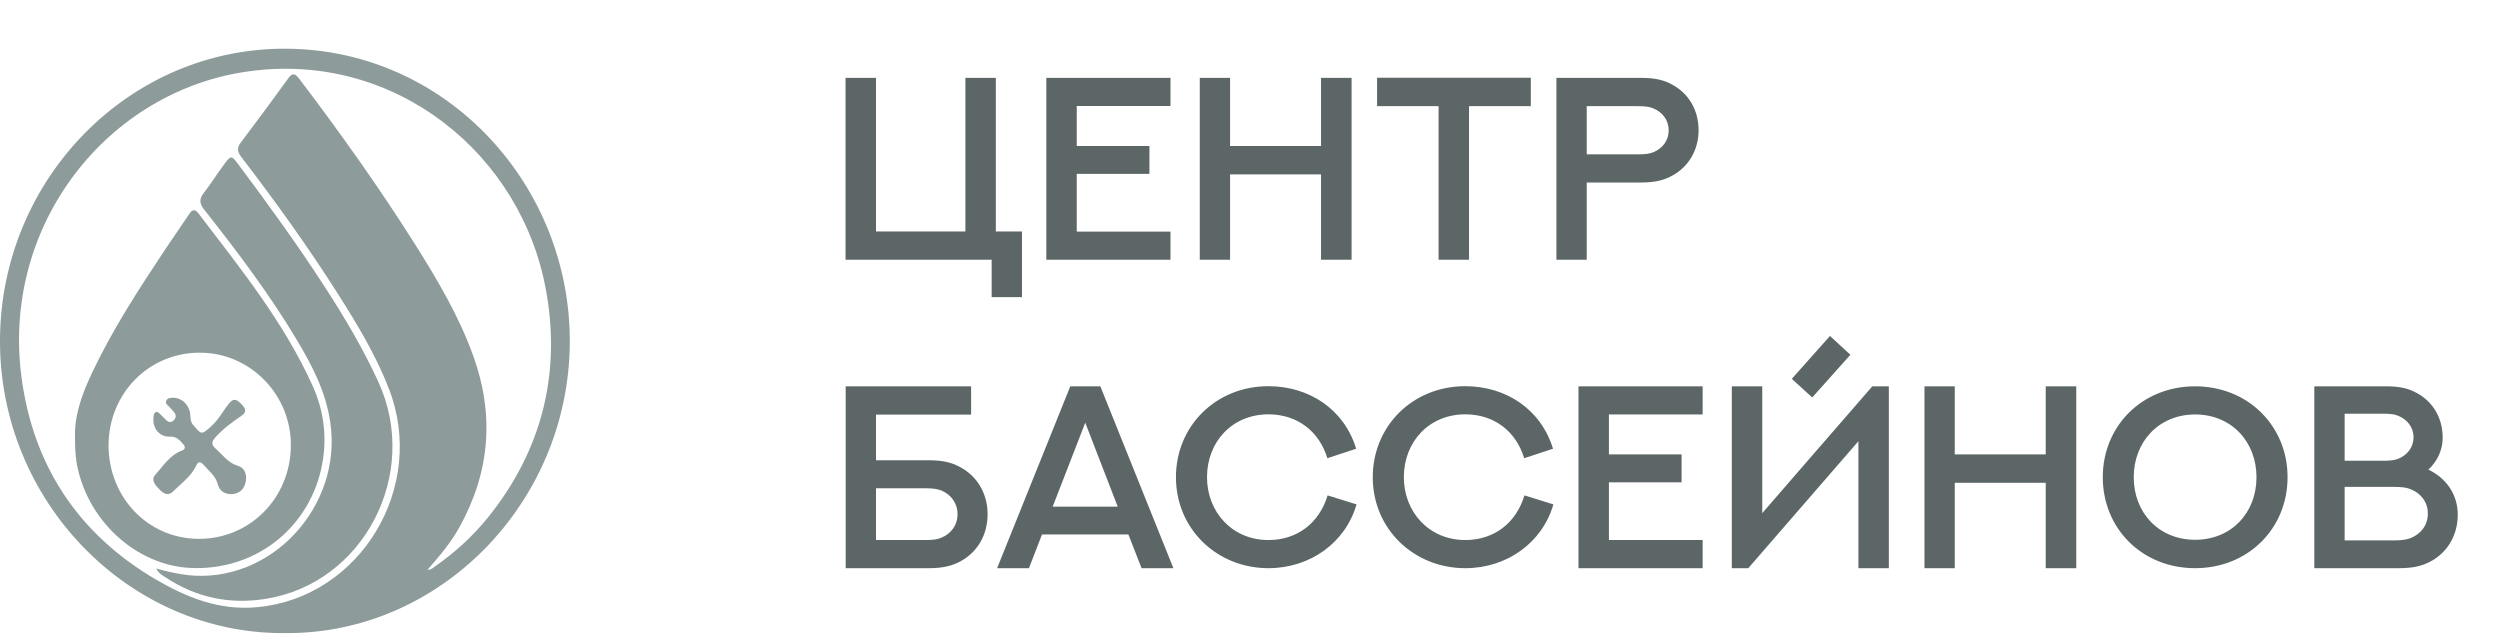
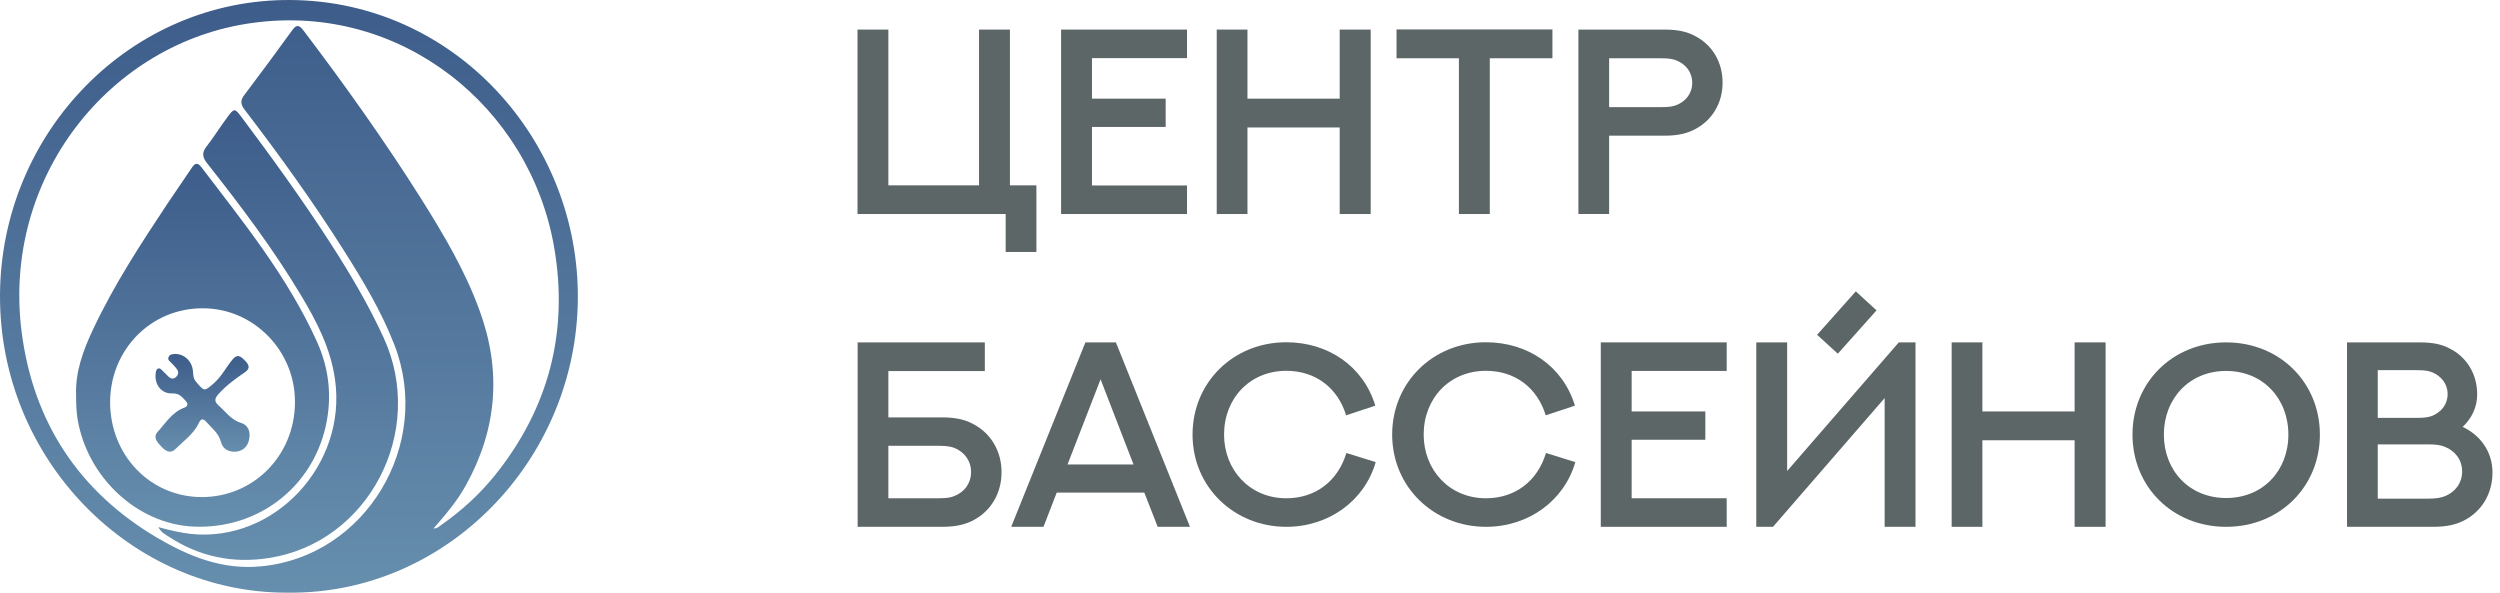
- <svg xmlns="http://www.w3.org/2000/svg" width="154" height="39" viewBox="0 0 154 39" fill="none">
-   <path d="M17.518 38.999C7.941 39.064 -0.063 30.876 0 20.894C0.064 11.025 7.941 2.935 17.645 3C27.603 3.066 35.178 11.498 35.099 21.155C35.02 30.974 27.095 39.097 17.518 38.999ZM26.332 35.101C26.587 35.101 26.698 34.954 26.825 34.872C28.032 34.024 29.112 33.046 30.049 31.887C33.32 27.826 34.559 23.161 33.654 17.99C32.177 9.509 24.363 3.163 15.374 4.387C6.687 5.545 0.096 13.782 1.319 23.194C2.033 28.707 4.844 32.882 9.529 35.655C11.467 36.797 13.516 37.629 15.85 37.401C22.203 36.813 26.317 29.995 23.95 23.928C23.156 21.889 22.028 20.013 20.869 18.186C19.011 15.25 16.978 12.428 14.866 9.672C14.612 9.345 14.58 9.101 14.85 8.758C15.835 7.453 16.803 6.148 17.756 4.827C18.026 4.452 18.185 4.534 18.439 4.86C20.964 8.187 23.378 11.58 25.602 15.103C26.952 17.256 28.254 19.442 29.128 21.856C30.477 25.526 30.192 29.066 28.302 32.475C27.778 33.421 27.079 34.253 26.332 35.101Z" fill="#8E9B9B" />
-   <path d="M4.623 27.044C4.559 25.608 5.052 24.271 5.671 22.966C6.941 20.275 8.561 17.795 10.197 15.332C10.674 14.615 11.182 13.897 11.658 13.179C11.833 12.918 11.992 12.853 12.214 13.13C14.787 16.507 17.471 19.818 19.25 23.749C19.996 25.396 20.187 27.142 19.774 28.936C18.916 32.655 15.629 35.15 11.77 34.987C8.339 34.84 5.274 31.986 4.702 28.398C4.639 27.957 4.623 27.533 4.623 27.044ZM12.325 21.726C9.181 21.71 6.703 24.222 6.687 27.419C6.687 30.648 9.117 33.177 12.23 33.193C15.375 33.209 17.884 30.697 17.916 27.484C17.963 24.336 15.422 21.726 12.325 21.726Z" fill="#8E9B9B" />
-   <path d="M9.625 35.02C10.324 35.216 10.927 35.346 11.563 35.428C16.677 35.983 21.108 31.22 20.345 26.017C20.075 24.141 19.233 22.526 18.297 20.96C16.613 18.138 14.628 15.512 12.595 12.935C12.293 12.56 12.245 12.283 12.547 11.891C12.976 11.353 13.341 10.749 13.754 10.195C14.231 9.542 14.247 9.542 14.707 10.162C16.565 12.641 18.392 15.17 20.075 17.779C21.266 19.622 22.378 21.498 23.299 23.505C25.92 29.197 22.394 35.966 16.327 36.896C14.135 37.239 12.087 36.815 10.213 35.575C10.022 35.444 9.784 35.346 9.625 35.02Z" fill="#8E9B9B" />
-   <path d="M10.643 24.499C11.214 24.499 11.675 24.956 11.723 25.559C11.739 25.788 11.739 26 11.913 26.195C12.421 26.799 12.421 26.783 13.009 26.261C13.47 25.853 13.74 25.298 14.121 24.842C14.407 24.483 14.613 24.63 14.867 24.89C15.137 25.151 15.217 25.38 14.883 25.608C14.311 26 13.74 26.407 13.263 26.946C13.025 27.223 13.009 27.386 13.279 27.631C13.708 28.006 14.041 28.512 14.645 28.691C15.058 28.805 15.233 29.213 15.137 29.67C15.058 30.11 14.772 30.387 14.343 30.436C13.914 30.469 13.533 30.29 13.422 29.849C13.279 29.294 12.85 29.001 12.517 28.609C12.358 28.43 12.199 28.414 12.088 28.675C11.77 29.36 11.151 29.784 10.643 30.29C10.341 30.583 10.039 30.387 9.801 30.126C9.547 29.865 9.277 29.555 9.579 29.229C10.071 28.691 10.468 28.022 11.199 27.761C11.421 27.68 11.437 27.517 11.278 27.354C11.056 27.109 10.881 26.881 10.468 26.897C9.817 26.929 9.388 26.375 9.452 25.722C9.467 25.608 9.467 25.461 9.579 25.396C9.706 25.331 9.801 25.445 9.88 25.527C10.008 25.641 10.119 25.771 10.246 25.886C10.389 26.016 10.547 26.049 10.706 25.886C10.849 25.739 10.865 25.576 10.738 25.412C10.643 25.282 10.532 25.184 10.436 25.07C10.341 24.956 10.15 24.874 10.246 24.678C10.325 24.499 10.5 24.515 10.643 24.499Z" fill="#8E9B9B" />
-   <path d="M59.469 4.797V14.258H53.961V4.797H52.086V16H61.086V18.305H62.953V14.258H61.344V4.797H59.469ZM64.453 4.797V16H72.102V14.266H66.328V10.711H70.805V8.992H66.328V6.531H72.102V4.797H64.453ZM81.375 4.797V8.992H75.773V4.797H73.906V16H75.773V10.742H81.375V16H83.258V4.797H81.375ZM84.828 4.789V6.539H88.617V16H90.492V6.539H94.297V4.789H84.828ZM97.742 9.508V6.539H100.875C101.383 6.539 101.625 6.586 101.852 6.68C102.398 6.906 102.789 7.383 102.789 8.031C102.789 8.688 102.383 9.156 101.852 9.375C101.625 9.469 101.375 9.508 100.883 9.508H97.742ZM97.742 16V11.242H101.109C101.977 11.242 102.539 11.086 103.023 10.812C104 10.281 104.633 9.258 104.633 8.023C104.633 6.758 104 5.75 103.031 5.227C102.547 4.945 101.977 4.797 101.109 4.797H95.875V16H97.742ZM60.836 31.672C60.836 30.398 60.18 29.328 59.172 28.789C58.688 28.508 58.102 28.352 57.227 28.352H53.961V25.539H59.82V23.797H52.094V35H57.227C58.102 35 58.688 34.844 59.18 34.57C60.18 34.023 60.836 32.984 60.836 31.672ZM58.984 31.672C58.984 32.367 58.57 32.883 58 33.117C57.773 33.219 57.516 33.266 57 33.266H53.961V30.078H57.008C57.508 30.078 57.766 30.125 58 30.219C58.562 30.461 58.984 30.969 58.984 31.672ZM70.32 35H72.281L67.781 23.797H65.93L61.422 35H63.383L64.188 32.922H69.508L70.32 35ZM66.852 26.039L68.852 31.211H64.844L66.852 26.039ZM83.539 27.641C82.805 25.219 80.648 23.789 78.133 23.789C74.898 23.789 72.438 26.242 72.438 29.398C72.438 32.594 74.977 35 78.133 35C80.719 35 82.891 33.414 83.562 31.07L81.781 30.516C81.266 32.219 79.914 33.266 78.133 33.266C75.898 33.266 74.352 31.531 74.352 29.398C74.352 27.195 75.922 25.523 78.133 25.523C79.914 25.523 81.258 26.562 81.766 28.227L83.539 27.641ZM95.664 27.641C94.93 25.219 92.773 23.789 90.258 23.789C87.023 23.789 84.562 26.242 84.562 29.398C84.562 32.594 87.102 35 90.258 35C92.844 35 95.016 33.414 95.688 31.07L93.906 30.516C93.391 32.219 92.039 33.266 90.258 33.266C88.023 33.266 86.477 31.531 86.477 29.398C86.477 27.195 88.047 25.523 90.258 25.523C92.039 25.523 93.383 26.562 93.891 28.227L95.664 27.641ZM97.234 23.797V35H104.883V33.266H99.109V29.711H103.586V27.992H99.109V25.531H104.883V23.797H97.234ZM111.633 24.484C112.414 23.609 113.195 22.727 113.984 21.852C113.57 21.469 113.141 21.086 112.727 20.695L110.375 23.336L111.633 24.484ZM114.477 35H116.352V23.797H115.336C113.07 26.398 110.812 29.008 108.555 31.609V23.797H106.68V35H107.695L114.477 27.18V35ZM126.016 23.797V27.992H120.414V23.797H118.547V35H120.414V29.742H126.016V35H127.898V23.797H126.016ZM140.914 29.398C140.914 26.242 138.484 23.797 135.219 23.797C131.953 23.797 129.531 26.242 129.531 29.398C129.531 32.555 131.953 35 135.219 35C138.484 35 140.914 32.555 140.914 29.398ZM139 29.398C139 31.578 137.469 33.25 135.219 33.25C132.977 33.25 131.438 31.578 131.438 29.398C131.438 27.219 132.977 25.531 135.219 25.531C137.469 25.531 139 27.219 139 29.398ZM144.43 28.383V25.484H146.789C147.281 25.484 147.523 25.523 147.742 25.617C148.273 25.844 148.672 26.297 148.672 26.938C148.672 27.578 148.273 28.031 147.742 28.258C147.516 28.344 147.273 28.383 146.789 28.383H144.43ZM144.43 33.289V29.992H147.445C148 29.992 148.266 30.039 148.508 30.141C149.117 30.383 149.555 30.922 149.555 31.633C149.555 32.375 149.102 32.898 148.508 33.141C148.258 33.234 147.992 33.289 147.461 33.289H144.43ZM142.562 35H147.789C148.648 35 149.188 34.859 149.664 34.617C150.711 34.086 151.398 33.023 151.398 31.703C151.398 30.43 150.656 29.43 149.586 28.93C150.141 28.414 150.469 27.727 150.469 26.961C150.469 25.664 149.789 24.656 148.773 24.156C148.32 23.922 147.797 23.797 146.984 23.797H142.562V35Z" fill="#5C6666" />
+ <svg xmlns="http://www.w3.org/2000/svg" width="232" height="55" viewBox="0 0 232 55" fill="none">
+   <path d="M26.764 54.999C12.133 55.098 -0.096 42.589 0.001 27.338C0.098 12.261 12.133 -0.099 26.958 0.001C42.171 0.1 53.745 12.984 53.624 27.736C53.502 42.738 41.395 55.148 26.764 54.999ZM40.23 49.043C40.618 49.043 40.788 48.819 40.982 48.694C42.826 47.398 44.476 45.903 45.908 44.134C50.906 37.929 52.799 30.802 51.416 22.902C49.159 9.944 37.221 0.25 23.488 2.119C10.216 3.888 0.146 16.473 2.014 30.851C3.106 39.274 7.401 45.654 14.559 49.89C17.519 51.635 20.649 52.905 24.216 52.556C33.921 51.659 40.206 41.243 36.59 31.973C35.377 28.858 33.654 25.992 31.883 23.201C29.044 18.715 25.939 14.404 22.712 10.193C22.323 9.694 22.275 9.321 22.687 8.797C24.192 6.804 25.672 4.81 27.128 2.792C27.54 2.218 27.783 2.343 28.171 2.841C32.029 7.925 35.717 13.108 39.114 18.491C41.176 21.78 43.166 25.12 44.501 28.808C46.563 34.415 46.126 39.822 43.239 45.031C42.438 46.476 41.37 47.747 40.23 49.043Z" fill="url(#paint0_linear)" />
+   <path d="M7.063 36.734C6.966 34.541 7.718 32.497 8.664 30.504C10.605 26.392 13.08 22.604 15.579 18.841C16.307 17.745 17.084 16.648 17.811 15.552C18.078 15.153 18.321 15.053 18.661 15.477C22.591 20.636 26.692 25.694 29.41 31.7C30.55 34.217 30.841 36.883 30.21 39.624C28.9 45.306 23.878 49.119 17.981 48.87C12.74 48.645 8.057 44.284 7.184 38.802C7.087 38.129 7.063 37.481 7.063 36.734ZM18.831 28.61C14.026 28.585 10.241 32.423 10.217 37.307C10.217 42.241 13.929 46.103 18.685 46.129C23.489 46.153 27.323 42.316 27.372 37.407C27.444 32.597 23.562 28.61 18.831 28.61Z" fill="url(#paint1_linear)" />
+   <path d="M14.705 48.92C15.773 49.219 16.695 49.418 17.665 49.543C25.478 50.39 32.248 43.113 31.083 35.164C30.671 32.298 29.385 29.831 27.953 27.439C25.381 23.128 22.348 19.116 19.242 15.178C18.781 14.605 18.709 14.181 19.17 13.583C19.825 12.761 20.383 11.839 21.014 10.992C21.742 9.995 21.766 9.995 22.47 10.942C25.308 14.73 28.099 18.592 30.671 22.579C32.49 25.395 34.189 28.261 35.596 31.326C39.6 40.023 34.213 50.365 24.944 51.785C21.596 52.309 18.466 51.661 15.603 49.767C15.312 49.568 14.948 49.418 14.705 48.92Z" fill="url(#paint2_linear)" />
+   <path d="M16.26 32.846C17.133 32.846 17.837 33.544 17.91 34.465C17.934 34.814 17.934 35.138 18.201 35.437C18.977 36.359 18.977 36.334 19.875 35.537C20.578 34.914 20.991 34.067 21.573 33.369C22.01 32.821 22.326 33.045 22.714 33.444C23.126 33.843 23.247 34.191 22.738 34.54C21.864 35.138 20.991 35.761 20.263 36.584C19.899 37.007 19.875 37.257 20.287 37.63C20.942 38.203 21.452 38.976 22.374 39.25C23.005 39.425 23.272 40.047 23.126 40.745C23.005 41.418 22.568 41.842 21.913 41.916C21.258 41.966 20.676 41.692 20.506 41.019C20.287 40.172 19.632 39.724 19.123 39.126C18.88 38.851 18.637 38.827 18.468 39.225C17.982 40.272 17.036 40.92 16.26 41.692C15.799 42.141 15.338 41.842 14.974 41.443C14.585 41.044 14.173 40.571 14.634 40.072C15.386 39.25 15.993 38.228 17.109 37.83C17.448 37.705 17.473 37.456 17.23 37.207C16.89 36.833 16.623 36.484 15.993 36.509C14.998 36.559 14.343 35.712 14.44 34.715C14.464 34.54 14.464 34.316 14.634 34.216C14.828 34.117 14.974 34.291 15.095 34.416C15.289 34.59 15.459 34.789 15.653 34.964C15.871 35.163 16.114 35.213 16.357 34.964C16.575 34.74 16.599 34.49 16.405 34.241C16.26 34.042 16.09 33.892 15.944 33.718C15.799 33.544 15.507 33.419 15.653 33.12C15.774 32.846 16.041 32.871 16.26 32.846Z" fill="url(#paint3_linear)" />
+   <path d="M90.855 2.745V17.2H82.44V2.745H79.576V19.861H93.326V23.382H96.178V17.2H93.72V2.745H90.855Z" fill="#5C6666" />
+   <path d="M98.47 2.745V19.861H110.155V17.212H101.335V11.781H108.174V9.155H101.335V5.395H110.155V2.745H98.47Z" fill="#5C6666" />
+   <path d="M124.323 2.745V9.155H115.765V2.745H112.912V19.861H115.765V11.829H124.323V19.861H127.199V2.745H124.323Z" fill="#5C6666" />
+   <path d="M129.598 2.733V5.407H135.387V19.861H138.252V5.407H144.065V2.733H129.598Z" fill="#5C6666" />
+   <path d="M149.328 9.943V5.407H154.115C154.89 5.407 155.26 5.479 155.606 5.622C156.442 5.968 157.039 6.696 157.039 7.687C157.039 8.689 156.418 9.405 155.606 9.74C155.26 9.883 154.878 9.943 154.126 9.943H149.328ZM149.328 19.861V12.592H154.473C155.797 12.592 156.657 12.354 157.397 11.936C158.889 11.124 159.856 9.561 159.856 7.675C159.856 5.741 158.889 4.202 157.409 3.402C156.669 2.972 155.797 2.745 154.473 2.745H146.476V19.861H149.328Z" fill="#5C6666" />
+   <path d="M92.944 43.804C92.944 41.859 91.941 40.224 90.401 39.4C89.661 38.97 88.766 38.732 87.429 38.732H82.44V34.435H91.392V31.773H79.588V48.889H87.429C88.766 48.889 89.661 48.65 90.413 48.233C91.941 47.397 92.944 45.81 92.944 43.804ZM90.115 43.804C90.115 44.867 89.482 45.654 88.611 46.013C88.265 46.168 87.871 46.239 87.083 46.239H82.44V41.37H87.095C87.859 41.37 88.253 41.441 88.611 41.584C89.47 41.954 90.115 42.73 90.115 43.804Z" fill="#5C6666" />
+   <path d="M107.434 48.889H110.43L103.555 31.773H100.726L93.839 48.889H96.835L98.064 45.714H106.192L107.434 48.889ZM102.134 35.199L105.19 43.1H99.067L102.134 35.199Z" fill="#5C6666" />
+   <path d="M127.629 37.645C126.507 33.945 123.213 31.761 119.37 31.761C114.428 31.761 110.668 35.509 110.668 40.331C110.668 45.213 114.547 48.889 119.37 48.889C123.32 48.889 126.638 46.466 127.665 42.885L124.944 42.038C124.156 44.64 122.091 46.239 119.37 46.239C115.956 46.239 113.593 43.59 113.593 40.331C113.593 36.965 115.992 34.411 119.37 34.411C122.091 34.411 124.144 35.998 124.92 38.541L127.629 37.645Z" fill="#5C6666" />
+   <path d="M146.153 37.645C145.031 33.945 141.737 31.761 137.894 31.761C132.952 31.761 129.193 35.509 129.193 40.331C129.193 45.213 133.072 48.889 137.894 48.889C141.845 48.889 145.163 46.466 146.189 42.885L143.468 42.038C142.68 44.64 140.615 46.239 137.894 46.239C134.48 46.239 132.117 43.59 132.117 40.331C132.117 36.965 134.516 34.411 137.894 34.411C140.615 34.411 142.668 35.998 143.444 38.541L146.153 37.645Z" fill="#5C6666" />
+   <path d="M148.552 31.773V48.889H160.238V46.239H151.417V40.809H158.256V38.183H151.417V34.423H160.238V31.773H148.552Z" fill="#5C6666" />
+   <path d="M170.55 32.824C171.744 31.487 172.937 30.138 174.143 28.801C173.51 28.216 172.854 27.631 172.221 27.035L168.628 31.069L170.55 32.824ZM174.895 48.889H177.759V31.773H176.208C172.746 35.748 169.297 39.734 165.847 43.709V31.773H162.983V48.889H164.534L174.895 36.941V48.889Z" fill="#5C6666" />
+   <path d="M192.524 31.773V38.183H183.966V31.773H181.113V48.889H183.966V40.856H192.524V48.889H195.4V31.773H192.524Z" fill="#5C6666" />
+   <path d="M215.285 40.331C215.285 35.509 211.573 31.773 206.584 31.773C201.595 31.773 197.895 35.509 197.895 40.331C197.895 45.153 201.595 48.889 206.584 48.889C211.573 48.889 215.285 45.153 215.285 40.331ZM212.361 40.331C212.361 43.661 210.022 46.215 206.584 46.215C203.159 46.215 200.807 43.661 200.807 40.331C200.807 37.001 203.159 34.423 206.584 34.423C210.022 34.423 212.361 37.001 212.361 40.331Z" fill="#5C6666" />
+   <path d="M220.656 38.779V34.351H224.261C225.013 34.351 225.383 34.411 225.717 34.554C226.529 34.9 227.138 35.593 227.138 36.571C227.138 37.55 226.529 38.242 225.717 38.588C225.371 38.72 225.001 38.779 224.261 38.779H220.656ZM220.656 46.275V41.238H225.264C226.111 41.238 226.517 41.31 226.887 41.465C227.818 41.835 228.486 42.658 228.486 43.745C228.486 44.879 227.794 45.678 226.887 46.048C226.505 46.191 226.099 46.275 225.287 46.275H220.656ZM217.804 48.889H225.789C227.102 48.889 227.925 48.674 228.653 48.304C230.253 47.492 231.303 45.869 231.303 43.852C231.303 41.907 230.169 40.379 228.534 39.615C229.381 38.827 229.883 37.777 229.883 36.607C229.883 34.626 228.844 33.086 227.293 32.322C226.6 31.964 225.801 31.773 224.559 31.773H217.804V48.889Z" fill="#5C6666" />
+   <defs>
+     <linearGradient id="paint0_linear" x1="26.812" y1="0" x2="26.812" y2="55" gradientUnits="userSpaceOnUse">
+       <stop stop-color="#3D5C8A" />
+       <stop offset="1" stop-color="#668EAD" />
+     </linearGradient>
+     <linearGradient id="paint1_linear" x1="18.796" y1="15.203" x2="18.796" y2="48.881" gradientUnits="userSpaceOnUse">
+       <stop stop-color="#3D5C8A" />
+       <stop offset="1" stop-color="#668EAD" />
+     </linearGradient>
+     <linearGradient id="paint2_linear" x1="25.82" y1="10.238" x2="25.82" y2="51.96" gradientUnits="userSpaceOnUse">
+       <stop stop-color="#3D5C8A" />
+       <stop offset="1" stop-color="#668EAD" />
+     </linearGradient>
+     <linearGradient id="paint3_linear" x1="18.798" y1="32.846" x2="18.798" y2="41.922" gradientUnits="userSpaceOnUse">
+       <stop stop-color="#3D5C8A" />
+       <stop offset="1" stop-color="#668EAD" />
+     </linearGradient>
+   </defs>
</svg>
